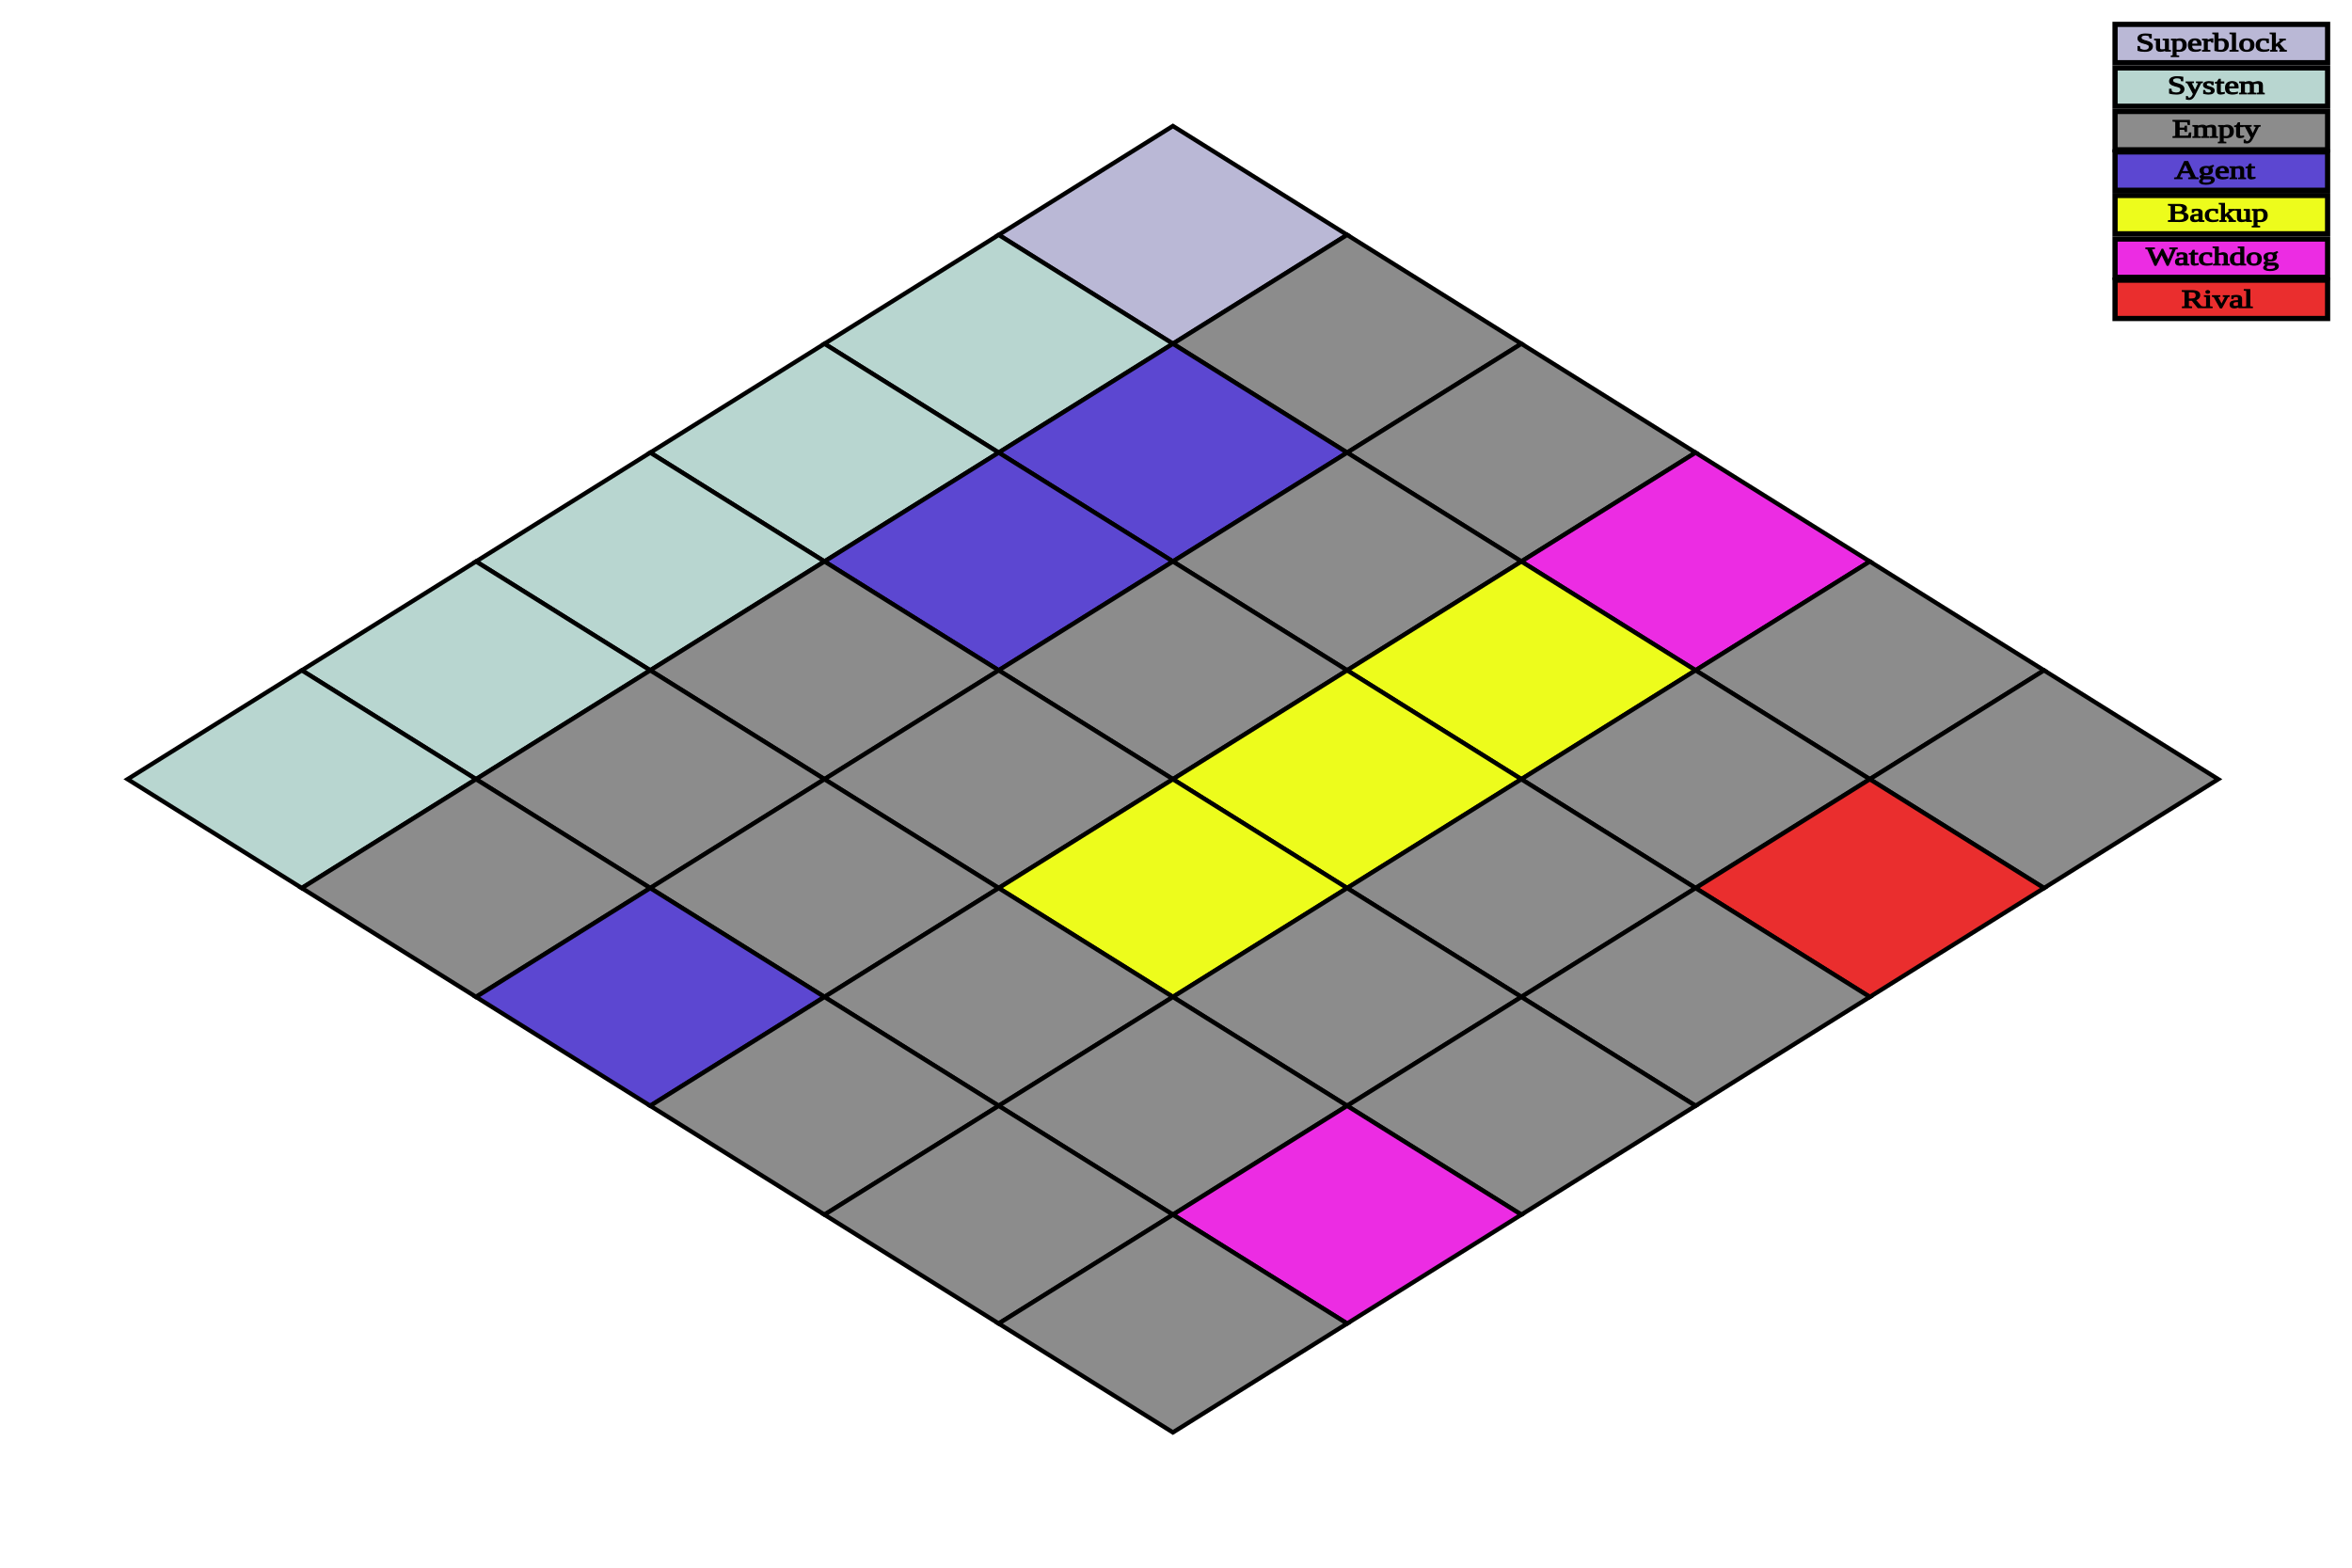
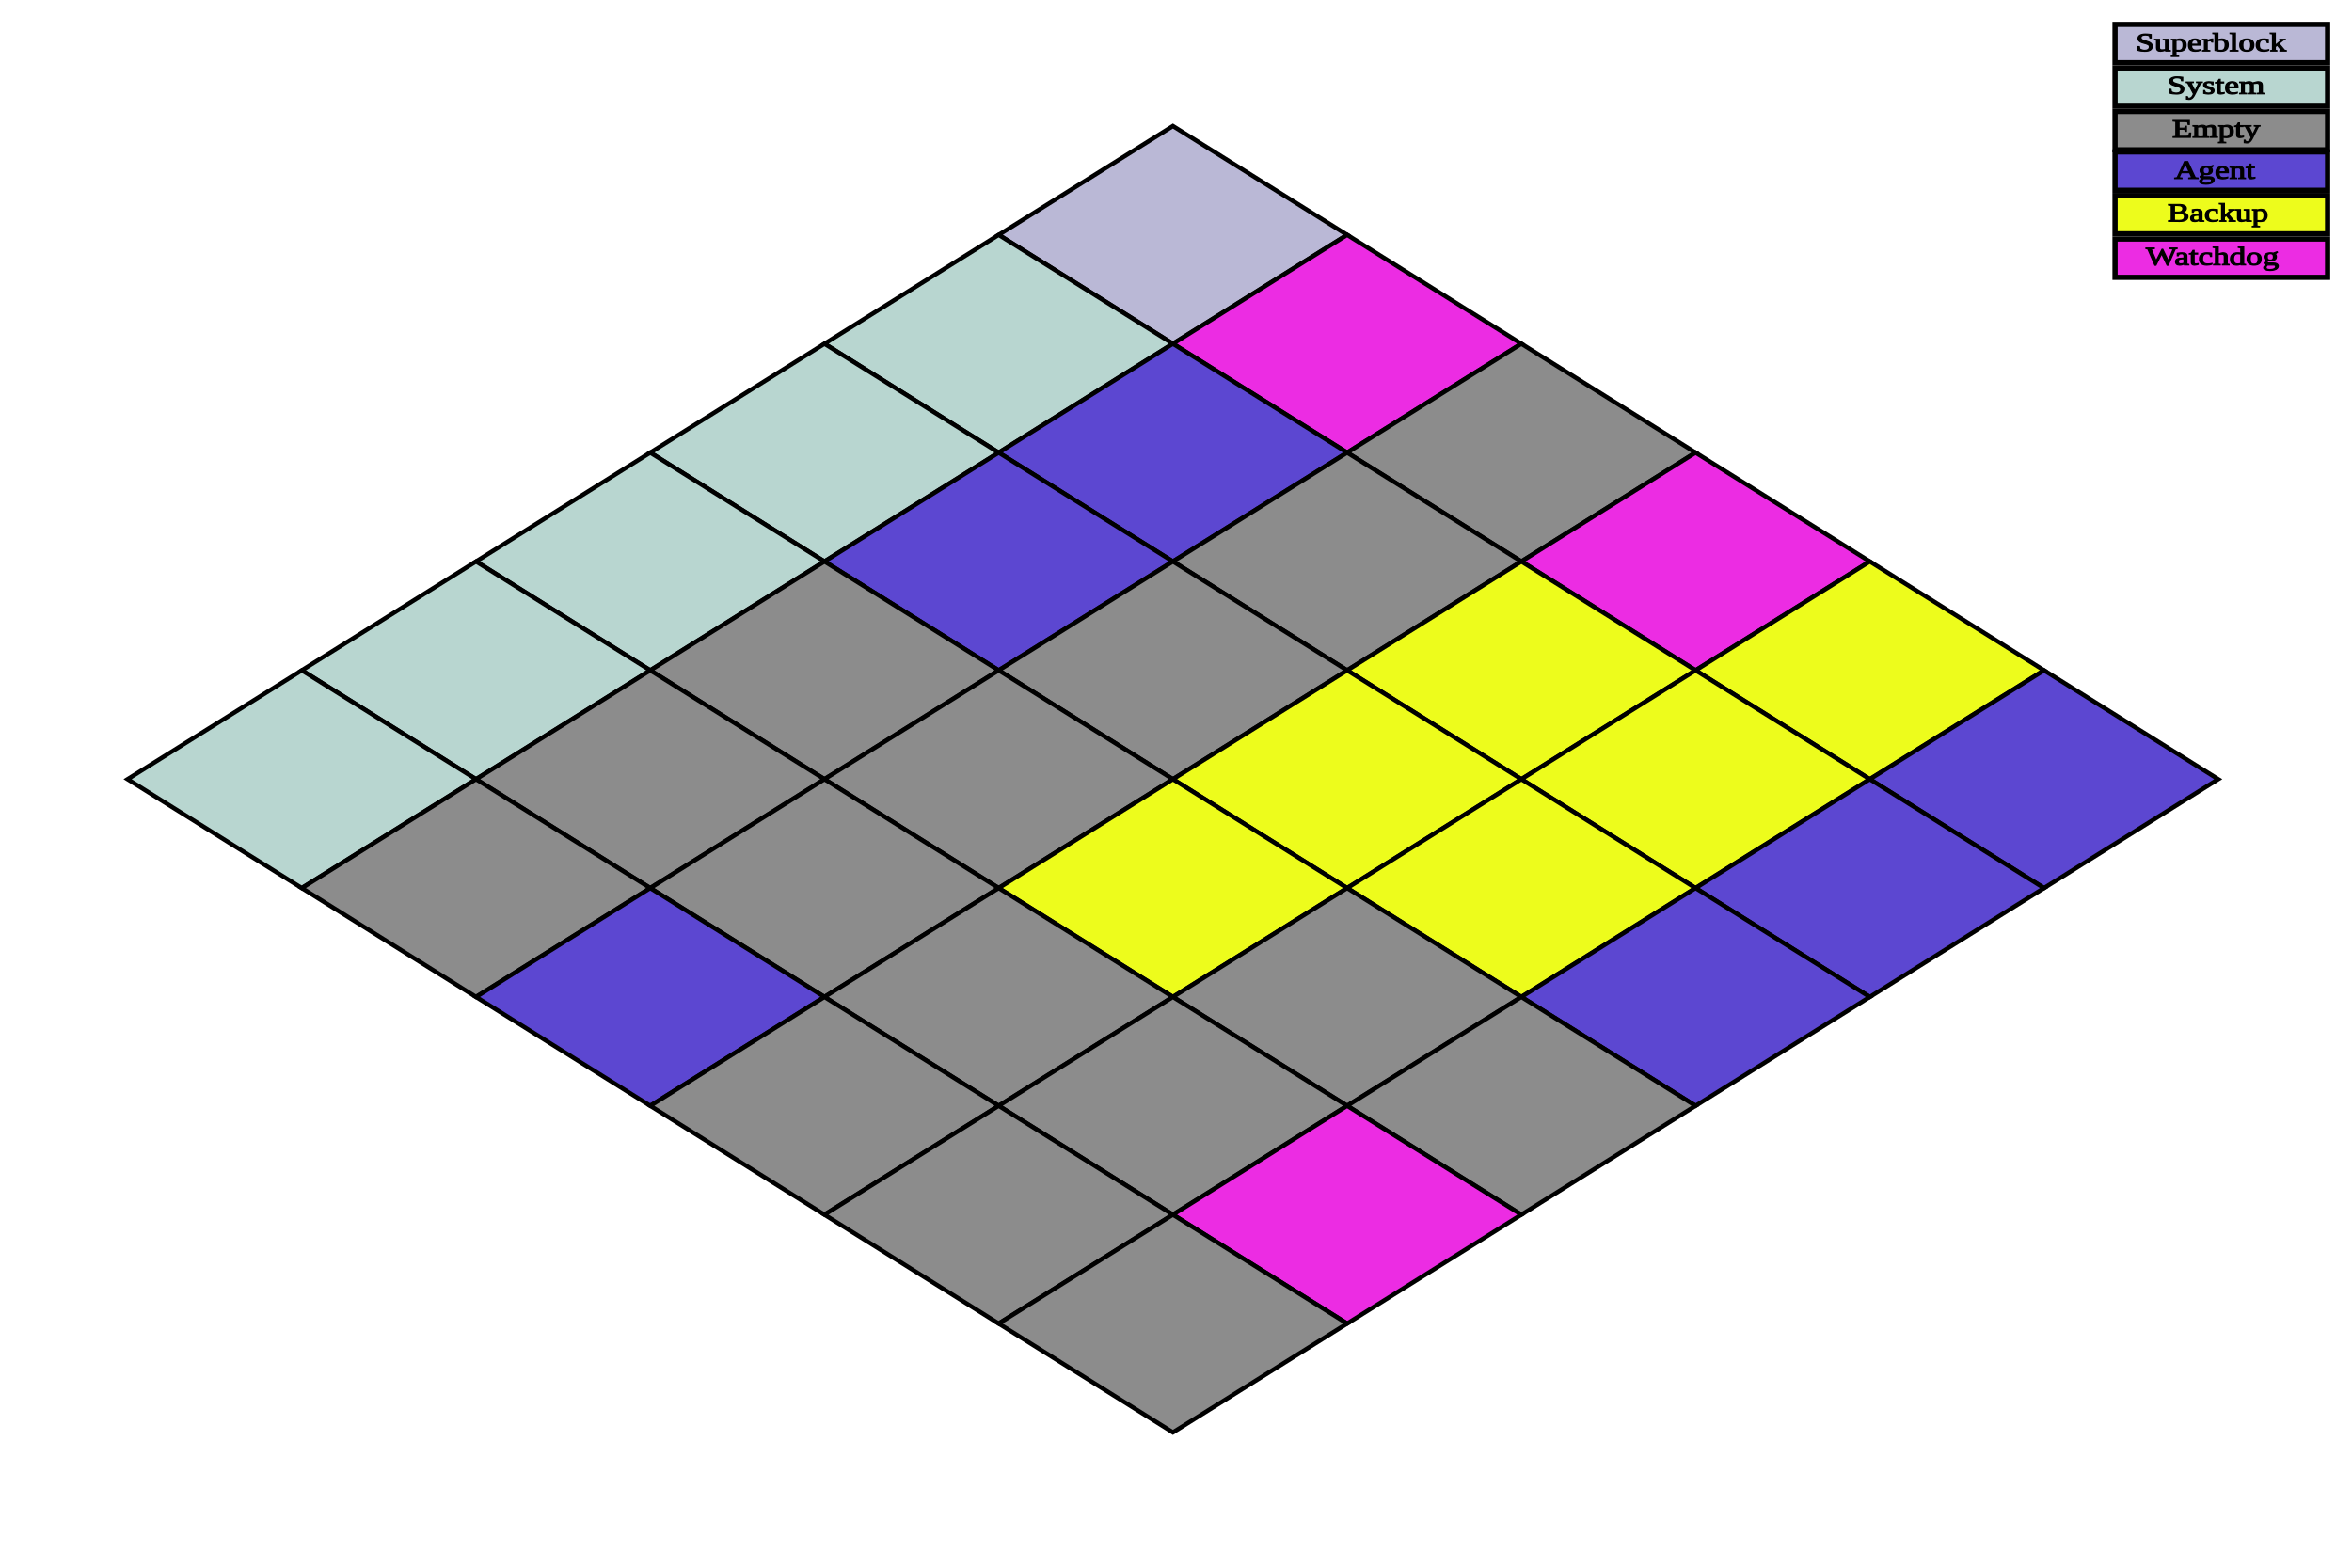
<svg xmlns="http://www.w3.org/2000/svg" width="1080" height="720" viewBox="0 0 285.75 190.5" version="1.1" id="svg1">
  <defs id="defs1" />
  <g id="layer1">
    <path style="fill:#000000;stroke-width:1.323;stroke-dasharray:none" d="m 120.836,34.774 98.859,46.814" id="path1" />
    <path style="fill:#bab8d6;stroke:#000000;stroke-width:0.529;stroke-dasharray:none;stroke-opacity:1;fill-opacity:1" d="M 142.499,15.312 163.666,28.541 142.499,41.77 121.333,28.541 Z" id="path2" />
-     <path style="fill:#8c8c8c;stroke:#000000;stroke-width:0.529;stroke-dasharray:none;stroke-opacity:1;fill-opacity:1" d="M 163.666,28.541 184.833,41.77 163.666,55 142.499,41.77 Z" id="path3" />
+     <path style="fill:#ec2ce3;stroke:#000000;stroke-width:0.529;stroke-dasharray:none;stroke-opacity:1;fill-opacity:1" d="M 163.666,28.541 184.833,41.77 163.666,55 142.499,41.77 Z" id="path3" />
    <path style="fill:#8c8c8c;stroke:#000000;stroke-width:0.529;stroke-dasharray:none;stroke-opacity:1;fill-opacity:1" d="M 184.833,41.77 205.999,55 184.833,68.229 163.666,55 Z" id="path3-3" />
    <path style="fill:#b8d6d0;stroke:#000000;stroke-width:0.529;stroke-dasharray:none;stroke-opacity:1;fill-opacity:1" d="M 121.333,28.541 142.499,41.77 121.333,55 100.166,41.77 Z" id="path4" />
    <path style="fill:#5c47d1;stroke:#000000;stroke-width:0.529;stroke-dasharray:none;stroke-opacity:1;fill-opacity:1" d="M 142.499,41.77 163.666,55 142.499,68.229 121.333,55 Z" id="path5" />
    <path style="fill:#8c8c8c;stroke:#000000;stroke-width:0.529;stroke-dasharray:none;stroke-opacity:1;fill-opacity:1" d="M 163.666,55 184.833,68.229 163.666,81.458 142.499,68.229 Z" id="path6" />
    <path style="fill:#b8d6d0;stroke:#000000;stroke-width:0.529;stroke-dasharray:none;stroke-opacity:1;fill-opacity:1" d="M 100.166,41.77 121.333,55 100.166,68.229 78.999,55 Z" id="path7" />
    <path style="fill:#5c47d1;stroke:#000000;stroke-width:0.529;stroke-dasharray:none;stroke-opacity:1;fill-opacity:1" d="M 121.333,55 142.499,68.229 121.333,81.458 100.166,68.229 Z" id="path8" />
    <path style="fill:#8c8c8c;stroke:#000000;stroke-width:0.529;stroke-dasharray:none;stroke-opacity:1;fill-opacity:1" d="M 142.499,68.229 163.666,81.458 142.499,94.687 121.333,81.458 Z" id="path9" />
    <path style="fill:#b8d6d0;stroke:#000000;stroke-width:0.529;stroke-dasharray:none;stroke-opacity:1;fill-opacity:1" d="M 78.999,55 100.166,68.229 78.999,81.458 57.833,68.229 Z" id="path10" />
    <path style="fill:#8c8c8c;stroke:#000000;stroke-width:0.529;stroke-dasharray:none;stroke-opacity:1;fill-opacity:1" d="M 100.166,68.229 121.333,81.458 100.166,94.687 78.999,81.458 Z" id="path11" />
    <path style="fill:#8c8c8c;stroke:#000000;stroke-width:0.529;stroke-dasharray:none;stroke-opacity:1;fill-opacity:1" d="M 121.333,81.458 142.499,94.687 121.333,107.916 100.166,94.687 Z" id="path12" />
    <path style="fill:#ec2ce3;stroke:#000000;stroke-width:0.529;stroke-dasharray:none;stroke-opacity:1;fill-opacity:1" d="M 205.999,55 227.166,68.229 205.999,81.458 184.833,68.229 Z" id="path13" />
-     <path style="fill:#8c8c8c;stroke:#000000;stroke-width:0.529;stroke-dasharray:none;stroke-opacity:1;fill-opacity:1" d="M 227.166,68.229 248.333,81.458 227.166,94.687 205.999,81.458 Z" id="path14" />
-     <path style="fill:#8c8c8c;stroke:#000000;stroke-width:0.529;stroke-dasharray:none;stroke-opacity:1;fill-opacity:1" d="M 248.333,81.458 269.499,94.687 248.333,107.916 227.166,94.687 Z" id="path15" />
+     <path style="fill:#edfc1c;stroke:#000000;stroke-width:0.529;stroke-dasharray:none;stroke-opacity:1;fill-opacity:1" d="M 227.166,68.229 248.333,81.458 227.166,94.687 205.999,81.458 Z" id="path14" />
+     <path style="fill:#5c47d1;stroke:#000000;stroke-width:0.529;stroke-dasharray:none;stroke-opacity:1;fill-opacity:1" d="M 248.333,81.458 269.499,94.687 248.333,107.916 227.166,94.687 Z" id="path15" />
    <path style="fill:#edfc1c;stroke:#000000;stroke-width:0.529;stroke-dasharray:none;stroke-opacity:1;fill-opacity:1" d="M 184.833,68.229 205.999,81.458 184.833,94.687 163.666,81.458 Z" id="path16" />
-     <path style="fill:#8c8c8c;stroke:#000000;stroke-width:0.529;stroke-dasharray:none;stroke-opacity:1;fill-opacity:1" d="M 205.999,81.458 227.166,94.687 205.999,107.916 184.833,94.687 Z" id="path17" />
-     <path style="fill:#ea2e2e;stroke:#000000;stroke-width:0.529;stroke-dasharray:none;stroke-opacity:1;fill-opacity:1" d="m 227.166,94.687 21.167,13.229 -21.167,13.229 -21.167,-13.229 z" id="path18" />
+     <path style="fill:#edfc1c;stroke:#000000;stroke-width:0.529;stroke-dasharray:none;stroke-opacity:1;fill-opacity:1" d="M 205.999,81.458 227.166,94.687 205.999,107.916 184.833,94.687 Z" id="path17" />
+     <path style="fill:#5c47d1;stroke:#000000;stroke-width:0.529;stroke-dasharray:none;stroke-opacity:1;fill-opacity:1" d="m 227.166,94.687 21.167,13.229 -21.167,13.229 -21.167,-13.229 z" id="path18" />
    <path style="fill:#edfc1c;stroke:#000000;stroke-width:0.529;stroke-dasharray:none;stroke-opacity:1;fill-opacity:1" d="M 163.666,81.458 184.833,94.687 163.666,107.916 142.499,94.687 Z" id="path19" />
-     <path style="fill:#8c8c8c;stroke:#000000;stroke-width:0.529;stroke-dasharray:none;stroke-opacity:1;fill-opacity:1" d="m 184.833,94.687 21.167,13.229 -21.167,13.229 -21.167,-13.229 z" id="path20" />
-     <path style="fill:#8c8c8c;stroke:#000000;stroke-width:0.529;stroke-dasharray:none;stroke-opacity:1;fill-opacity:1" d="m 205.999,107.916 21.167,13.229 -21.167,13.229 -21.167,-13.229 z" id="path21" />
+     <path style="fill:#edfc1c;stroke:#000000;stroke-width:0.529;stroke-dasharray:none;stroke-opacity:1;fill-opacity:1" d="m 184.833,94.687 21.167,13.229 -21.167,13.229 -21.167,-13.229 z" id="path20" />
+     <path style="fill:#5c47d1;stroke:#000000;stroke-width:0.529;stroke-dasharray:none;stroke-opacity:1;fill-opacity:1" d="m 205.999,107.916 21.167,13.229 -21.167,13.229 -21.167,-13.229 z" id="path21" />
    <path style="fill:#edfc1c;stroke:#000000;stroke-width:0.529;stroke-dasharray:none;stroke-opacity:1;fill-opacity:1" d="m 142.499,94.687 21.167,13.229 -21.167,13.229 -21.167,-13.229 z" id="path22" />
    <path style="fill:#8c8c8c;stroke:#000000;stroke-width:0.529;stroke-dasharray:none;stroke-opacity:1;fill-opacity:1" d="m 163.666,107.916 21.167,13.229 -21.167,13.229 -21.167,-13.229 z" id="path23" />
    <path style="fill:#8c8c8c;stroke:#000000;stroke-width:0.529;stroke-dasharray:none;stroke-opacity:1;fill-opacity:1" d="m 184.833,121.145 21.167,13.229 -21.167,13.229 -21.167,-13.229 z" id="path24" />
    <path style="fill:#b8d6d0;stroke:#000000;stroke-width:0.529;stroke-dasharray:none;stroke-opacity:1;fill-opacity:1" d="M 57.833,68.229 78.999,81.458 57.833,94.687 36.666,81.458 Z" id="path25" />
    <path style="fill:#8c8c8c;stroke:#000000;stroke-width:0.529;stroke-dasharray:none;stroke-opacity:1;fill-opacity:1" d="M 78.999,81.458 100.166,94.687 78.999,107.916 57.833,94.687 Z" id="path26" />
    <path style="fill:#8c8c8c;stroke:#000000;stroke-width:0.529;stroke-dasharray:none;stroke-opacity:1;fill-opacity:1" d="m 100.166,94.687 21.167,13.229 -21.167,13.229 -21.167,-13.229 z" id="path27" />
    <path style="fill:#b8d6d0;stroke:#000000;stroke-width:0.529;stroke-dasharray:none;stroke-opacity:1;fill-opacity:1" d="M 36.666,81.458 57.833,94.687 36.666,107.916 15.499,94.687 Z" id="path28" />
    <path style="fill:#8c8c8c;stroke:#000000;stroke-width:0.529;stroke-dasharray:none;stroke-opacity:1;fill-opacity:1" d="m 57.833,94.687 21.167,13.229 -21.167,13.229 -21.167,-13.229 z" id="path29" />
    <path style="fill:#5c47d1;stroke:#000000;stroke-width:0.529;stroke-dasharray:none;stroke-opacity:1;fill-opacity:1" d="m 78.999,107.916 21.167,13.229 -21.167,13.229 -21.167,-13.229 z" id="path30" />
    <path style="fill:#8c8c8c;stroke:#000000;stroke-width:0.529;stroke-dasharray:none;stroke-opacity:1;fill-opacity:1" d="m 121.333,107.916 21.167,13.229 -21.167,13.229 -21.167,-13.229 z" id="path31" />
    <path style="fill:#8c8c8c;stroke:#000000;stroke-width:0.529;stroke-dasharray:none;stroke-opacity:1;fill-opacity:1" d="m 142.499,121.145 21.167,13.229 -21.167,13.229 -21.167,-13.229 z" id="path32" />
    <path style="fill:#ec2ce3;stroke:#000000;stroke-width:0.529;stroke-dasharray:none;stroke-opacity:1;fill-opacity:1" d="m 163.666,134.375 21.167,13.229 -21.167,13.229 -21.167,-13.229 z" id="path33" />
    <path style="fill:#8c8c8c;stroke:#000000;stroke-width:0.529;stroke-dasharray:none;stroke-opacity:1;fill-opacity:1" d="m 100.166,121.145 21.167,13.229 -21.167,13.229 -21.167,-13.229 z" id="path34" />
    <path style="fill:#8c8c8c;stroke:#000000;stroke-width:0.529;stroke-dasharray:none;stroke-opacity:1;fill-opacity:1" d="m 121.333,134.375 21.167,13.229 -21.167,13.229 -21.167,-13.229 z" id="path35" />
    <path style="fill:#8c8c8c;stroke:#000000;stroke-width:0.529;stroke-dasharray:none;stroke-opacity:1;fill-opacity:1" d="m 142.499,147.604 21.167,13.229 -21.167,13.229 -21.167,-13.229 z" id="path36" />
    <g id="g39">
      <rect style="fill:#bab8d6;fill-opacity:1;stroke:#000000;stroke-width:0.633;stroke-dasharray:none;stroke-opacity:1" id="rect37" width="25.825" height="4.658" x="256.962" y="2.962" />
      <text xml:space="preserve" style="font-size:3.549px;writing-mode:lr-tb;direction:ltr;fill:#000000;fill-opacity:1;stroke:#000000;stroke-width:0.144;stroke-dasharray:none;stroke-opacity:1" x="229.882" y="7.005" id="text38" transform="scale(1.128855,0.8858535)">
        <tspan id="tspan38" style="fill:#000000;fill-opacity:1;stroke-width:0.144;stroke-dasharray:none" x="229.882" y="7.005">Superblock</tspan>
      </text>
    </g>
    <g id="g40" transform="translate(0,5.291666)">
      <rect style="fill:#b8d6d0;fill-opacity:1;stroke:#000000;stroke-width:0.633;stroke-dasharray:none;stroke-opacity:1" id="rect39" width="25.825" height="4.658" x="256.962" y="2.962" />
      <text xml:space="preserve" style="font-size:3.549px;writing-mode:lr-tb;direction:ltr;fill:#000000;fill-opacity:1;stroke:#000000;stroke-width:0.144;stroke-dasharray:none;stroke-opacity:1" x="233.28" y="6.9" id="text39" transform="scale(1.128855,0.8858535)">
        <tspan id="tspan39" style="fill:#000000;fill-opacity:1;stroke-width:0.144;stroke-dasharray:none" x="233.28" y="6.9">System</tspan>
      </text>
    </g>
    <g id="g41" transform="translate(0,10.58333)">
      <rect style="fill:#8c8c8c;fill-opacity:1;stroke:#000000;stroke-width:0.633;stroke-dasharray:none;stroke-opacity:1" id="rect40" width="25.825" height="4.658" x="256.962" y="2.962" />
      <text xml:space="preserve" style="font-size:3.549px;writing-mode:lr-tb;direction:ltr;fill:#000000;fill-opacity:1;stroke:#000000;stroke-width:0.144;stroke-dasharray:none;stroke-opacity:1" x="233.777" y="6.9" id="text40" transform="scale(1.128855,0.8858535)">
        <tspan id="tspan40" style="fill:#000000;fill-opacity:1;stroke-width:0.144;stroke-dasharray:none" x="233.777" y="6.9">Empty</tspan>
      </text>
      <rect style="fill:#ec2ce3;fill-opacity:1;stroke:#000000;stroke-width:0.633;stroke-dasharray:none;stroke-opacity:1" id="rect3" width="25.825" height="4.658" x="256.962" y="18.463" />
      <text xml:space="preserve" style="font-size:3.549px;writing-mode:lr-tb;direction:ltr;fill:#000000;fill-opacity:1;stroke:#000000;stroke-width:0.144;stroke-dasharray:none;stroke-opacity:1" x="230.96" y="24.397" id="text3" transform="scale(1.128855,0.8858535)">
        <tspan id="tspan3" style="fill:#000000;fill-opacity:1;stroke-width:0.144;stroke-dasharray:none" x="230.96" y="24.397">Watchdog</tspan>
      </text>
-       <rect style="fill:#ea2e2e;fill-opacity:1;stroke:#000000;stroke-width:0.633;stroke-dasharray:none;stroke-opacity:1" id="rect4" width="25.825" height="4.658" x="256.962" y="23.462" />
-       <text xml:space="preserve" style="font-size:3.549px;writing-mode:lr-tb;direction:ltr;fill:#000000;fill-opacity:1;stroke:#000000;stroke-width:0.144;stroke-dasharray:none;stroke-opacity:1" x="234.772" y="30.252" id="text4" transform="scale(1.128855,0.8858535)">
-         <tspan id="tspan4" style="fill:#000000;fill-opacity:1;stroke-width:0.144;stroke-dasharray:none" x="234.772" y="30.252">Rival</tspan>
-       </text>
    </g>
    <g id="g1" transform="translate(0,15.50017)">
      <rect style="fill:#5c47d1;fill-opacity:1;stroke:#000000;stroke-width:0.633;stroke-dasharray:none;stroke-opacity:1" id="rect1" width="25.825" height="4.658" x="256.962" y="2.962" />
      <text xml:space="preserve" style="font-size:3.549px;writing-mode:lr-tb;direction:ltr;fill:#000000;fill-opacity:1;stroke:#000000;stroke-width:0.144;stroke-dasharray:none;stroke-opacity:1" x="234.026" y="7.005" id="text1" transform="scale(1.128855,0.8858535)">
        <tspan id="tspan1" style="fill:#000000;fill-opacity:1;stroke-width:0.144;stroke-dasharray:none" x="234.026" y="7.005">Agent</tspan>
      </text>
    </g>
    <g id="g2" transform="translate(0,20.79183)">
      <rect style="fill:#edfc1c;fill-opacity:1;stroke:#000000;stroke-width:0.633;stroke-dasharray:none;stroke-opacity:1" id="rect2" width="25.825" height="4.658" x="256.962" y="2.962" />
      <text xml:space="preserve" style="font-size:3.549px;writing-mode:lr-tb;direction:ltr;fill:#000000;fill-opacity:1;stroke:#000000;stroke-width:0.144;stroke-dasharray:none;stroke-opacity:1" x="233.28" y="6.9" id="text2" transform="scale(1.128855,0.8858535)">
        <tspan id="tspan2" style="fill:#000000;fill-opacity:1;stroke-width:0.144;stroke-dasharray:none" x="233.28" y="6.9">Backup</tspan>
      </text>
    </g>
  </g>
</svg>
